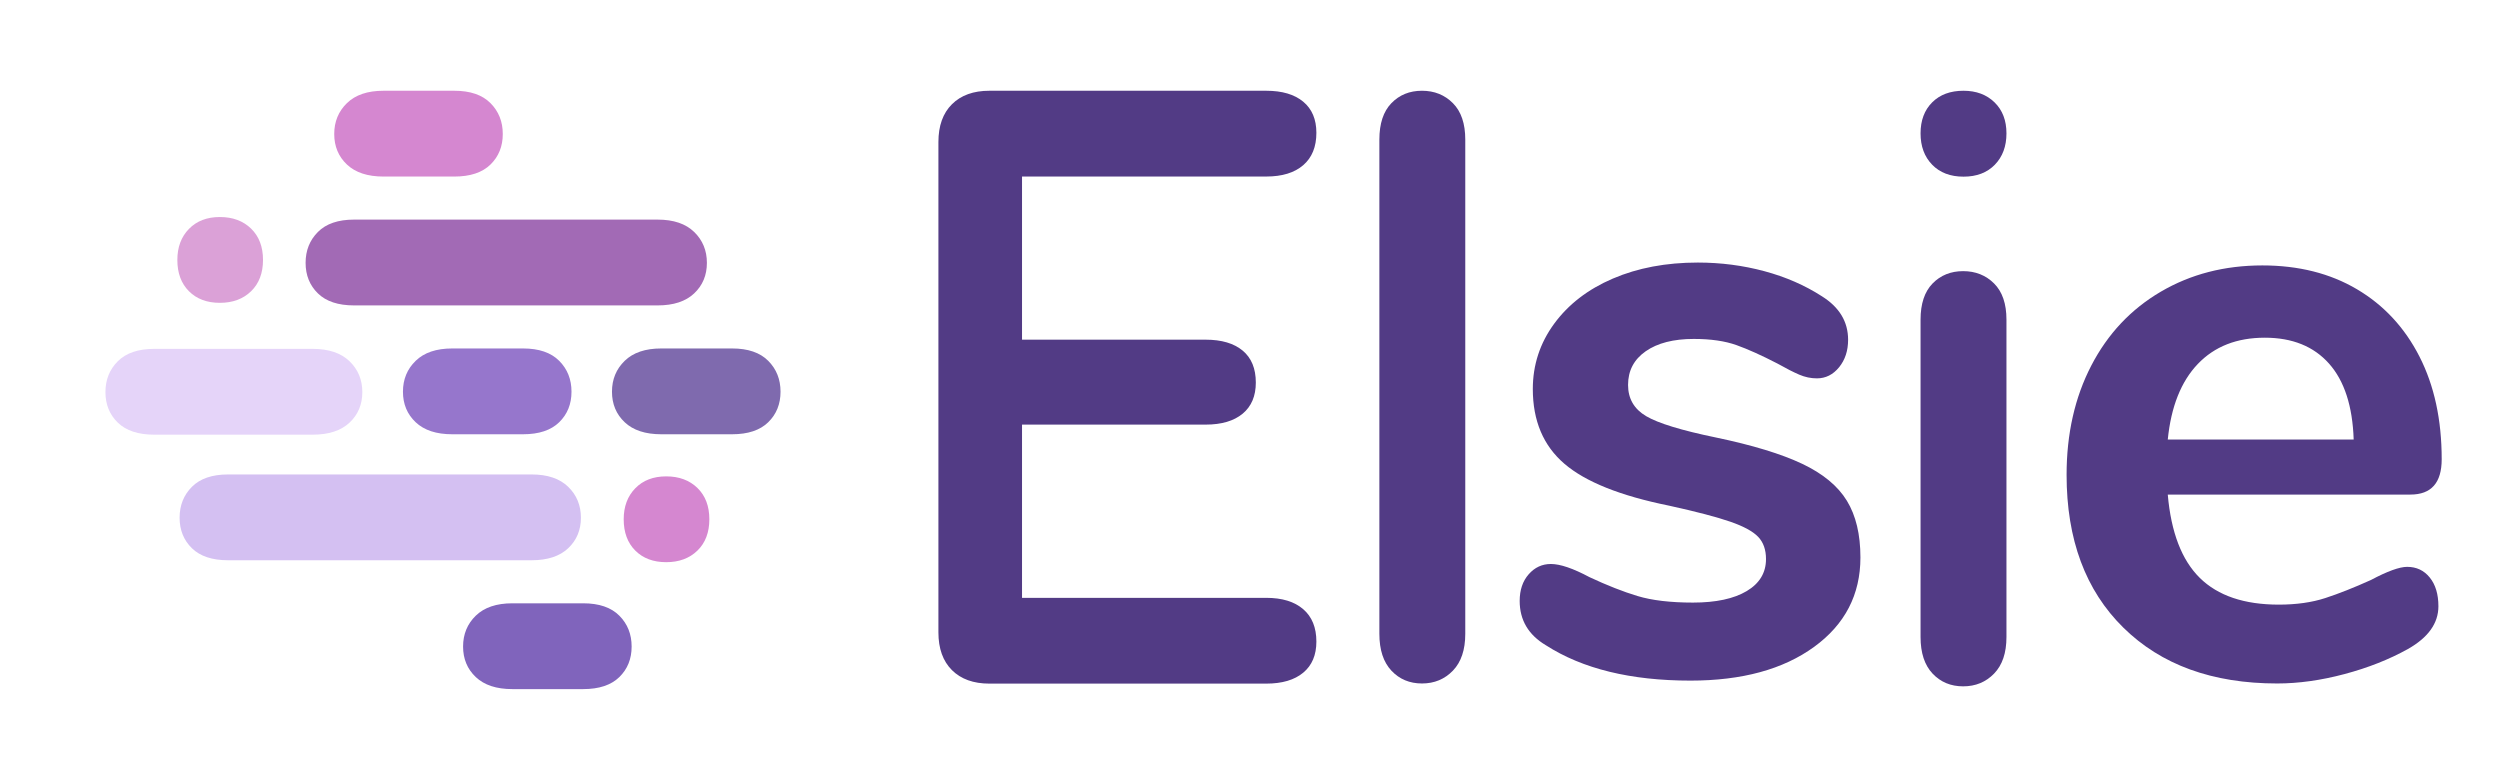
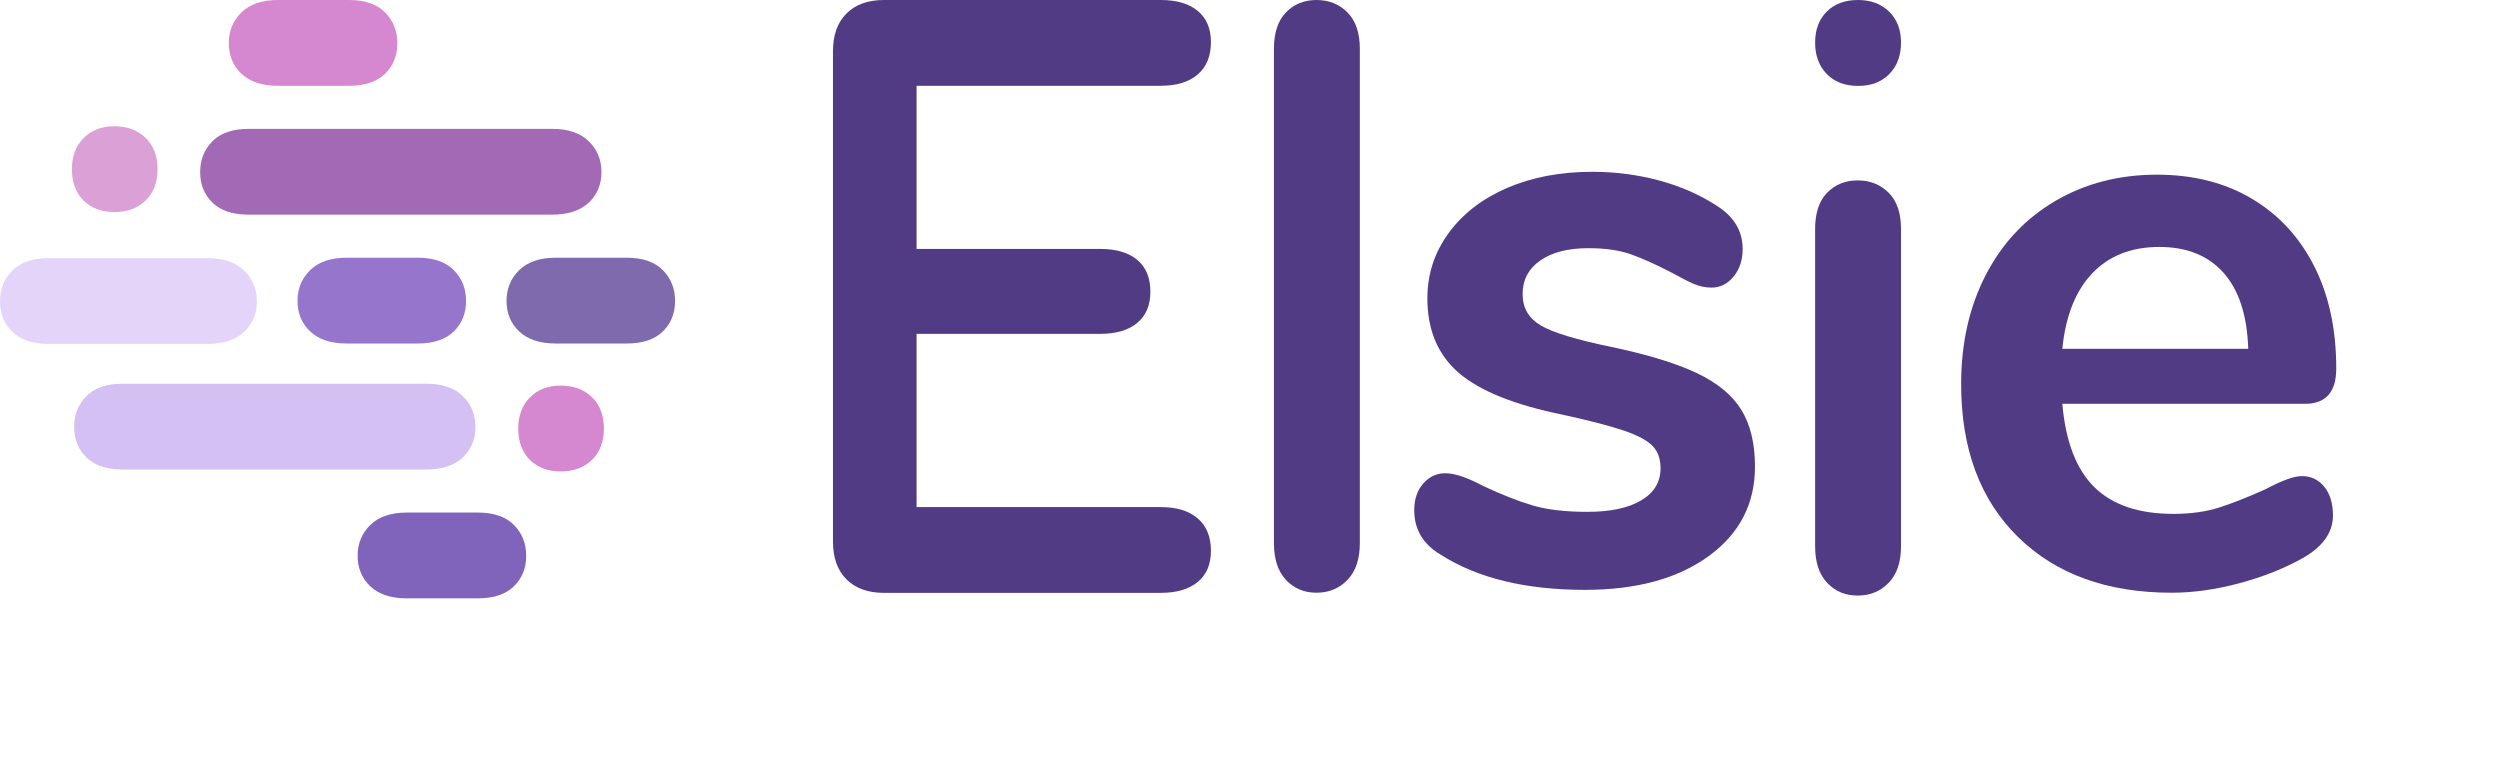
- <svg xmlns="http://www.w3.org/2000/svg" version="1.1" id="Calque_1" x="0px" y="0px" width="873.087px" height="264.026px" viewBox="67.275 376.306 873.087 264.026" enable-background="new 67.275 376.306 873.087 264.026" xml:space="preserve">
+ <svg xmlns="http://www.w3.org/2000/svg" version="1.1" id="Calque_1" x="0px" y="0px" width="873.088px" height="264.025px" viewBox="0 0 873.088 264.025" enable-background="new 0 0 873.088 264.025" xml:space="preserve">
  <g id="cores">
-     <path id="Path" fill="#523B85" d="M563.88,615c-4.32,0-7.88-1.494-10.68-4.481s-4.2-7.275-4.2-12.865V425.058   c0-5.59,1.4-9.83,4.2-12.721S559.56,408,563.88,408s7.92,1.445,10.8,4.336s4.32,7.131,4.32,12.721v172.596   c0,5.59-1.44,9.878-4.32,12.865S568.2,615,563.88,615z" />
-     <path id="Path_1_" fill="#523B85" d="M657.644,614c-20.837,0-37.659-4.111-50.468-12.334c-6.117-3.633-9.176-8.796-9.176-15.489   c0-3.824,1.052-6.932,3.154-9.322s4.684-3.585,7.742-3.585c3.25,0,7.742,1.529,13.477,4.589c6.118,2.868,11.709,5.067,16.775,6.598   c5.065,1.529,11.518,2.294,19.355,2.294c8.028,0,14.289-1.338,18.781-4.016c4.493-2.677,6.739-6.405,6.739-11.187   c0-3.251-0.908-5.832-2.725-7.744c-1.815-1.912-5.065-3.682-9.749-5.307s-11.805-3.49-21.363-5.594   c-17.014-3.441-29.2-8.317-36.56-14.628c-7.36-6.311-11.04-15.012-11.04-26.103c0-8.414,2.485-16.015,7.455-22.804   c4.971-6.788,11.805-12.047,20.503-15.775c8.698-3.729,18.591-5.594,29.679-5.594c8.028,0,15.771,1.004,23.226,3.012   c7.456,2.008,14.146,4.924,20.072,8.749c6.118,3.824,9.177,8.892,9.177,15.202c0,3.824-1.052,7.027-3.154,9.608   c-2.104,2.582-4.684,3.873-7.742,3.873c-2.104,0-4.158-0.431-6.165-1.291c-2.008-0.86-4.54-2.151-7.599-3.872   c-5.544-2.869-10.323-5.02-14.338-6.454s-8.984-2.151-14.911-2.151c-7.073,0-12.664,1.435-16.774,4.303s-6.165,6.788-6.165,11.76   c0,4.781,2.103,8.414,6.309,10.9c4.205,2.485,12.33,4.972,24.373,7.458c12.809,2.677,22.845,5.736,30.108,9.179   c7.265,3.441,12.474,7.744,15.628,12.907S717,562.943,717,570.975c0,13.003-5.4,23.425-16.201,31.265   C689.998,610.08,675.613,614,657.644,614z" />
-     <path id="Path_2_" fill="#523B85" d="M752.88,616c-4.32,0-7.88-1.483-10.68-4.45c-2.8-2.968-4.2-7.227-4.2-12.777V487.94   c0-5.551,1.4-9.763,4.2-12.634S748.56,471,752.88,471s7.92,1.436,10.8,4.307S768,482.39,768,487.94v110.832   c0,5.551-1.44,9.81-4.32,12.777C760.8,614.517,757.2,616,752.88,616z" />
-     <path id="Path_3_" fill="#523B85" d="M753,438c-4.595,0-8.243-1.391-10.946-4.173c-2.702-2.782-4.054-6.429-4.054-10.94   c0-4.511,1.352-8.12,4.054-10.827c2.703-2.707,6.352-4.06,10.946-4.06c4.459,0,8.074,1.354,10.845,4.06   c2.771,2.707,4.155,6.316,4.155,10.827c0,4.512-1.352,8.158-4.054,10.94C761.243,436.609,757.595,438,753,438z" />
-     <path id="Combined-Shape" fill="#523B85" d="M907.935,574.27c3.256,0,5.889,1.242,7.899,3.729   c2.012,2.486,3.017,5.832,3.017,10.039c0,5.928-3.543,10.9-10.629,14.916c-6.512,3.633-13.886,6.549-22.121,8.748   S870.014,615,862.544,615c-22.6,0-40.507-6.502-53.722-19.505S789,564.708,789,542.144c0-14.342,2.873-27.059,8.618-38.149   c5.746-11.091,13.838-19.696,24.275-25.815c10.438-6.119,22.265-9.179,35.479-9.179c12.641,0,23.652,2.772,33.037,8.318   s16.662,13.386,21.833,23.521S920,522.926,920,536.693c0,8.223-3.639,12.334-10.917,12.334h-84.747   c1.148,13.194,4.883,22.899,11.203,29.114s15.514,9.322,27.579,9.322c6.129,0,11.539-0.765,16.231-2.295s10.007-3.633,15.944-6.311   C901.039,575.799,905.253,574.27,907.935,574.27z M858.234,494.241c-9.768,0-17.571,3.06-23.413,9.18   c-5.842,6.119-9.337,14.915-10.485,26.389h64.925c-0.383-11.665-3.256-20.509-8.618-26.532S867.811,494.241,858.234,494.241z" />
-     <path id="Path-Copy-8" fill="#D587D0" d="M184,423.103c0,4.315,1.481,7.871,4.444,10.668c2.962,2.797,7.215,4.195,12.759,4.195   h24.744c5.543,0,9.748-1.398,12.615-4.195s4.301-6.353,4.301-10.668c0-4.315-1.434-7.911-4.301-10.788   c-2.867-2.876-7.072-4.315-12.615-4.315h-24.744c-5.543,0-9.796,1.438-12.759,4.315C185.481,415.192,184,418.788,184,423.103z" />
-     <path id="Path-Copy-4" fill="#DBA1D7" d="M159.126,467.082c0,4.59-1.387,8.233-4.161,10.934c-2.774,2.699-6.41,4.049-10.908,4.049   c-4.499,0-8.097-1.35-10.796-4.049c-2.699-2.7-4.048-6.344-4.048-10.934c0-4.454,1.35-8.065,4.048-10.832   c2.699-2.768,6.297-4.15,10.796-4.15c4.498,0,8.134,1.35,10.908,4.049C157.739,458.849,159.126,462.492,159.126,467.082z" />
-     <path id="Path-Copy-3" fill="#A26AB5" d="M314.147,468.103c0,4.315-1.481,7.871-4.444,10.668s-7.216,4.195-12.759,4.195H190.917   c-5.543,0-9.749-1.398-12.616-4.195S174,472.418,174,468.103s1.434-7.911,4.301-10.787c2.867-2.877,7.072-4.315,12.616-4.315   h106.028c5.543,0,9.796,1.438,12.759,4.315C312.666,460.191,314.147,463.787,314.147,468.103z" />
-     <path id="Path-Copy" fill="#E5D4F9" d="M193.811,513.246c0,4.314-1.492,7.871-4.476,10.668c-2.983,2.797-7.267,4.195-12.849,4.195   h-55.351c-5.583,0-9.817-1.398-12.705-4.195c-2.888-2.797-4.331-6.354-4.331-10.668c0-4.315,1.443-7.911,4.331-10.788   c2.887-2.876,7.122-4.314,12.705-4.314h55.351c5.583,0,9.866,1.438,12.849,4.314C192.319,505.335,193.811,508.931,193.811,513.246z   " />
-     <path id="Path-Copy-15" fill="#9676CC" d="M208,513.103c0,4.315,1.481,7.871,4.444,10.668c2.962,2.797,7.215,4.195,12.759,4.195   h24.744c5.543,0,9.748-1.398,12.615-4.195s4.301-6.353,4.301-10.668s-1.434-7.911-4.301-10.787   c-2.867-2.877-7.072-4.315-12.615-4.315h-24.744c-5.543,0-9.796,1.438-12.759,4.315C209.481,505.191,208,508.787,208,513.103z" />
-     <path id="Path-Copy-14" fill="#7F6AAE" d="M281,513.103c0,4.315,1.481,7.871,4.444,10.668c2.962,2.797,7.215,4.195,12.759,4.195   h24.743c5.544,0,9.749-1.398,12.616-4.195s4.301-6.353,4.301-10.668s-1.434-7.911-4.301-10.787   c-2.867-2.877-7.072-4.315-12.616-4.315h-24.743c-5.543,0-9.796,1.438-12.759,4.315C282.481,505.191,281,508.787,281,513.103z" />
-     <path id="Path-Copy-6" fill="#D4C0F2" d="M270.147,557.103c0,4.315-1.481,7.871-4.444,10.668s-7.216,4.195-12.759,4.195H146.917   c-5.543,0-9.749-1.398-12.616-4.195S130,561.418,130,557.103s1.434-7.911,4.301-10.787c2.867-2.877,7.072-4.315,12.616-4.315   h106.028c5.543,0,9.796,1.438,12.759,4.315C268.666,549.191,270.147,552.787,270.147,557.103z" />
-     <path id="Path-Copy-7" fill="#D587D0" d="M315.003,557.656c0,4.589-1.387,8.233-4.16,10.933c-2.774,2.7-6.41,4.05-10.908,4.05   s-8.097-1.35-10.795-4.05c-2.699-2.699-4.048-6.344-4.048-10.933c0-4.455,1.349-8.065,4.048-10.832   c2.699-2.768,6.297-4.151,10.795-4.151s8.134,1.35,10.908,4.05C313.616,549.422,315.003,553.066,315.003,557.656z" />
-     <path id="Combined-Shape_1_" fill="#8064BC" d="M229,602.103c0,4.315,1.481,7.871,4.444,10.668   c2.962,2.797,7.215,4.195,12.759,4.195h24.744c5.543,0,9.748-1.398,12.615-4.195s4.301-6.353,4.301-10.668   s-1.434-7.911-4.301-10.787c-2.867-2.877-7.072-4.315-12.615-4.315h-24.744c-5.543,0-9.796,1.438-12.759,4.315   C230.481,594.191,229,597.787,229,602.103z" />
-     <path id="Path_4_" fill="#523B85" d="M412.803,615.049c-5.552,0-9.906-1.566-13.064-4.699c-3.159-3.133-4.738-7.538-4.738-13.216   V425.915c0-5.678,1.579-10.083,4.738-13.216c3.158-3.133,7.513-4.699,13.064-4.699h96.682c5.552,0,9.858,1.272,12.921,3.818   c3.063,2.545,4.595,6.167,4.595,10.867c0,4.895-1.531,8.663-4.595,11.307c-3.062,2.644-7.369,3.965-12.921,3.965h-85.282v56.975   h64.132c5.552,0,9.858,1.272,12.922,3.818c3.062,2.545,4.594,6.265,4.594,11.16c0,4.699-1.531,8.321-4.594,10.866   c-3.063,2.545-7.37,3.818-12.922,3.818h-64.132v60.499h85.282c5.552,0,9.858,1.321,12.921,3.965   c3.063,2.643,4.595,6.412,4.595,11.307c0,4.699-1.531,8.321-4.595,10.866c-3.062,2.545-7.369,3.818-12.921,3.818H412.803z" />
+     <path id="Path" fill="#523B85" d="M459.781,207c-4.32,0-7.88-1.494-10.681-4.481c-2.8-2.986-4.199-7.274-4.199-12.864V17.058   c0-5.59,1.399-9.83,4.199-12.721C451.901,1.446,455.461,0,459.781,0c4.319,0,7.92,1.444,10.8,4.336   c2.88,2.891,4.32,7.131,4.32,12.721v172.597c0,5.59-1.44,9.878-4.32,12.864C467.701,205.505,464.1,207,459.781,207z" />
+     <path id="Path_1_" fill="#523B85" d="M553.545,206c-20.837,0-37.659-4.111-50.468-12.334c-6.117-3.633-9.177-8.796-9.177-15.489   c0-3.823,1.053-6.932,3.154-9.321c2.103-2.391,4.685-3.586,7.742-3.586c3.25,0,7.742,1.529,13.477,4.59   c6.118,2.867,11.709,5.066,16.775,6.598c5.065,1.529,11.518,2.294,19.354,2.294c8.028,0,14.289-1.338,18.781-4.016   c4.493-2.678,6.739-6.405,6.739-11.188c0-3.251-0.908-5.832-2.725-7.744c-1.815-1.912-5.065-3.682-9.749-5.307   c-4.685-1.625-11.806-3.49-21.363-5.594c-17.014-3.441-29.2-8.317-36.561-14.628c-7.359-6.312-11.039-15.013-11.039-26.104   c0-8.414,2.484-16.015,7.455-22.804c4.971-6.788,11.805-12.047,20.503-15.775c8.697-3.729,18.591-5.594,29.679-5.594   c8.028,0,15.771,1.004,23.226,3.012c7.456,2.008,14.146,4.924,20.072,8.749c6.118,3.824,9.177,8.893,9.177,15.202   c0,3.824-1.052,7.027-3.153,9.608c-2.104,2.582-4.685,3.873-7.742,3.873c-2.104,0-4.158-0.432-6.165-1.291   c-2.008-0.86-4.54-2.151-7.6-3.872c-5.544-2.869-10.322-5.021-14.338-6.454c-4.015-1.435-8.983-2.151-14.91-2.151   c-7.073,0-12.664,1.436-16.774,4.303c-4.11,2.868-6.165,6.788-6.165,11.761c0,4.78,2.104,8.414,6.309,10.899   s12.33,4.973,24.373,7.458c12.81,2.678,22.846,5.736,30.108,9.18c7.265,3.44,12.474,7.743,15.628,12.906s4.732,11.762,4.732,19.793   c0,13.003-5.4,23.426-16.201,31.266C585.898,202.08,571.513,206,553.545,206z" />
+     <path id="Path_2_" fill="#523B85" d="M648.781,208c-4.32,0-7.88-1.483-10.681-4.45c-2.8-2.968-4.199-7.227-4.199-12.776V79.941   c0-5.552,1.399-9.764,4.199-12.635c2.801-2.871,6.36-4.306,10.681-4.306c4.319,0,7.92,1.436,10.8,4.307s4.32,7.083,4.32,12.634   v110.831c0,5.552-1.44,9.811-4.32,12.777C656.701,206.517,653.1,208,648.781,208z" />
+     <path id="Path_3_" fill="#523B85" d="M648.901,30c-4.596,0-8.243-1.391-10.946-4.173c-2.702-2.782-4.054-6.429-4.054-10.94   c0-4.511,1.352-8.12,4.054-10.827C640.658,1.353,644.306,0,648.901,0c4.459,0,8.073,1.354,10.845,4.06   c2.771,2.707,4.155,6.316,4.155,10.827c0,4.513-1.353,8.158-4.055,10.94C657.143,28.61,653.496,30,648.901,30z" />
+     <path id="Combined-Shape" fill="#523B85" d="M803.836,166.27c3.256,0,5.889,1.242,7.899,3.729   c2.012,2.486,3.017,5.832,3.017,10.039c0,5.928-3.543,10.9-10.629,14.916c-6.513,3.633-13.886,6.549-22.121,8.748   S765.915,207,758.445,207c-22.601,0-40.508-6.502-53.723-19.505s-19.821-30.787-19.821-53.352c0-14.342,2.872-27.059,8.617-38.148   c5.746-11.091,13.838-19.696,24.275-25.815s22.265-9.179,35.479-9.179c12.642,0,23.652,2.772,33.037,8.318   c9.386,5.546,16.662,13.386,21.833,23.521s7.759,22.086,7.759,35.854c0,8.223-3.64,12.334-10.918,12.334h-84.746   c1.147,13.193,4.883,22.898,11.202,29.113c6.32,6.216,15.515,9.322,27.579,9.322c6.129,0,11.539-0.765,16.231-2.295   s10.007-3.633,15.944-6.311C796.939,167.799,801.154,166.27,803.836,166.27z M754.135,86.241c-9.768,0-17.571,3.06-23.413,9.18   c-5.842,6.119-9.337,14.915-10.484,26.389h64.925c-0.383-11.665-3.256-20.509-8.618-26.531   C771.181,89.255,763.712,86.241,754.135,86.241z" />
+     <path id="Path-Copy-8" fill="#D587D0" d="M79.9,15.103c0,4.315,1.481,7.871,4.444,10.669c2.962,2.797,7.215,4.194,12.759,4.194   h24.744c5.543,0,9.748-1.397,12.615-4.194c2.867-2.798,4.301-6.354,4.301-10.669c0-4.314-1.434-7.911-4.301-10.788   C131.595,1.439,127.39,0,121.847,0H97.103c-5.543,0-9.796,1.438-12.759,4.314S79.9,10.788,79.9,15.103z" />
+     <path id="Path-Copy-4" fill="#DBA1D7" d="M55.026,59.082c0,4.59-1.387,8.233-4.161,10.934c-2.773,2.699-6.409,4.05-10.907,4.05   c-4.499,0-8.098-1.351-10.796-4.05c-2.699-2.699-4.049-6.344-4.049-10.934c0-4.454,1.351-8.065,4.049-10.832   c2.698-2.768,6.297-4.15,10.796-4.15c4.498,0,8.134,1.351,10.907,4.05C53.639,50.849,55.026,54.492,55.026,59.082z" />
+     <path id="Path-Copy-3" fill="#A26AB5" d="M210.048,60.103c0,4.315-1.48,7.871-4.444,10.669c-2.963,2.797-7.216,4.194-12.759,4.194   H86.817c-5.543,0-9.749-1.397-12.616-4.194c-2.866-2.798-4.301-6.354-4.301-10.669c0-4.314,1.435-7.91,4.301-10.786   c2.867-2.877,7.072-4.315,12.616-4.315h106.028c5.543,0,9.796,1.438,12.759,4.315C208.566,52.192,210.048,55.787,210.048,60.103z" />
+     <path id="Path-Copy" fill="#E5D4F9" d="M89.712,105.246c0,4.313-1.492,7.871-4.477,10.668c-2.982,2.797-7.267,4.195-12.849,4.195   H17.036c-5.583,0-9.817-1.398-12.705-4.195C1.442,113.117,0,109.56,0,105.246c0-4.315,1.442-7.911,4.331-10.788   c2.887-2.876,7.122-4.314,12.705-4.314h55.351c5.583,0,9.866,1.438,12.849,4.314C88.219,97.335,89.712,100.931,89.712,105.246z" />
+     <path id="Path-Copy-15" fill="#9676CC" d="M103.9,105.104c0,4.314,1.481,7.87,4.444,10.668c2.962,2.797,7.215,4.194,12.759,4.194   h24.744c5.543,0,9.748-1.397,12.615-4.194c2.867-2.798,4.301-6.354,4.301-10.668c0-4.315-1.434-7.911-4.301-10.787   c-2.867-2.877-7.072-4.315-12.615-4.315h-24.744c-5.543,0-9.796,1.438-12.759,4.315C105.382,97.192,103.9,100.787,103.9,105.104z" />
+     <path id="Path-Copy-14" fill="#7F6AAE" d="M176.9,105.104c0,4.314,1.481,7.87,4.444,10.668c2.962,2.797,7.215,4.194,12.759,4.194   h24.743c5.544,0,9.749-1.397,12.616-4.194c2.867-2.798,4.301-6.354,4.301-10.668c0-4.315-1.434-7.911-4.301-10.787   c-2.867-2.877-7.072-4.315-12.616-4.315h-24.743c-5.543,0-9.796,1.438-12.759,4.315C178.382,97.192,176.9,100.787,176.9,105.104z" />
+     <path id="Path-Copy-6" fill="#D4C0F2" d="M166.048,149.104c0,4.314-1.481,7.87-4.444,10.668c-2.963,2.797-7.216,4.194-12.759,4.194   H42.817c-5.543,0-9.749-1.397-12.616-4.194c-2.866-2.798-4.301-6.354-4.301-10.668c0-4.315,1.435-7.911,4.301-10.787   c2.867-2.877,7.072-4.315,12.616-4.315h106.028c5.543,0,9.796,1.438,12.759,4.315C164.566,141.192,166.048,144.787,166.048,149.104   z" />
+     <path id="Path-Copy-7" fill="#D587D0" d="M210.904,149.656c0,4.589-1.388,8.232-4.16,10.933c-2.774,2.7-6.41,4.05-10.908,4.05   s-8.098-1.35-10.795-4.05c-2.699-2.699-4.049-6.344-4.049-10.933c0-4.455,1.35-8.065,4.049-10.832   c2.698-2.769,6.297-4.151,10.795-4.151s8.134,1.351,10.908,4.05C209.516,141.422,210.904,145.067,210.904,149.656z" />
+     <path id="Combined-Shape_1_" fill="#8064BC" d="M124.9,194.104c0,4.314,1.481,7.87,4.444,10.668   c2.962,2.797,7.215,4.194,12.759,4.194h24.744c5.543,0,9.748-1.397,12.615-4.194c2.867-2.798,4.301-6.354,4.301-10.668   c0-4.315-1.434-7.911-4.301-10.787c-2.867-2.877-7.072-4.315-12.615-4.315h-24.744c-5.543,0-9.796,1.438-12.759,4.315   C126.382,186.192,124.9,189.787,124.9,194.104z" />
+     <path id="Path_4_" fill="#523B85" d="M308.704,207.049c-5.552,0-9.906-1.565-13.064-4.699c-3.159-3.133-4.737-7.537-4.737-13.216   V17.915c0-5.679,1.578-10.083,4.737-13.216C298.798,1.566,303.153,0,308.704,0h96.682c5.552,0,9.858,1.271,12.921,3.817   c3.063,2.545,4.595,6.167,4.595,10.867c0,4.896-1.53,8.663-4.595,11.308c-3.062,2.644-7.369,3.965-12.921,3.965h-85.282v56.975   h64.133c5.552,0,9.857,1.272,12.922,3.818c3.062,2.545,4.594,6.265,4.594,11.16c0,4.699-1.531,8.321-4.594,10.866   c-3.063,2.545-7.37,3.817-12.922,3.817h-64.133v60.499h85.282c5.552,0,9.858,1.321,12.921,3.965   c3.063,2.644,4.595,6.412,4.595,11.308c0,4.699-1.53,8.32-4.595,10.866c-3.062,2.545-7.369,3.817-12.921,3.817H308.704   L308.704,207.049z" />
  </g>
</svg>
